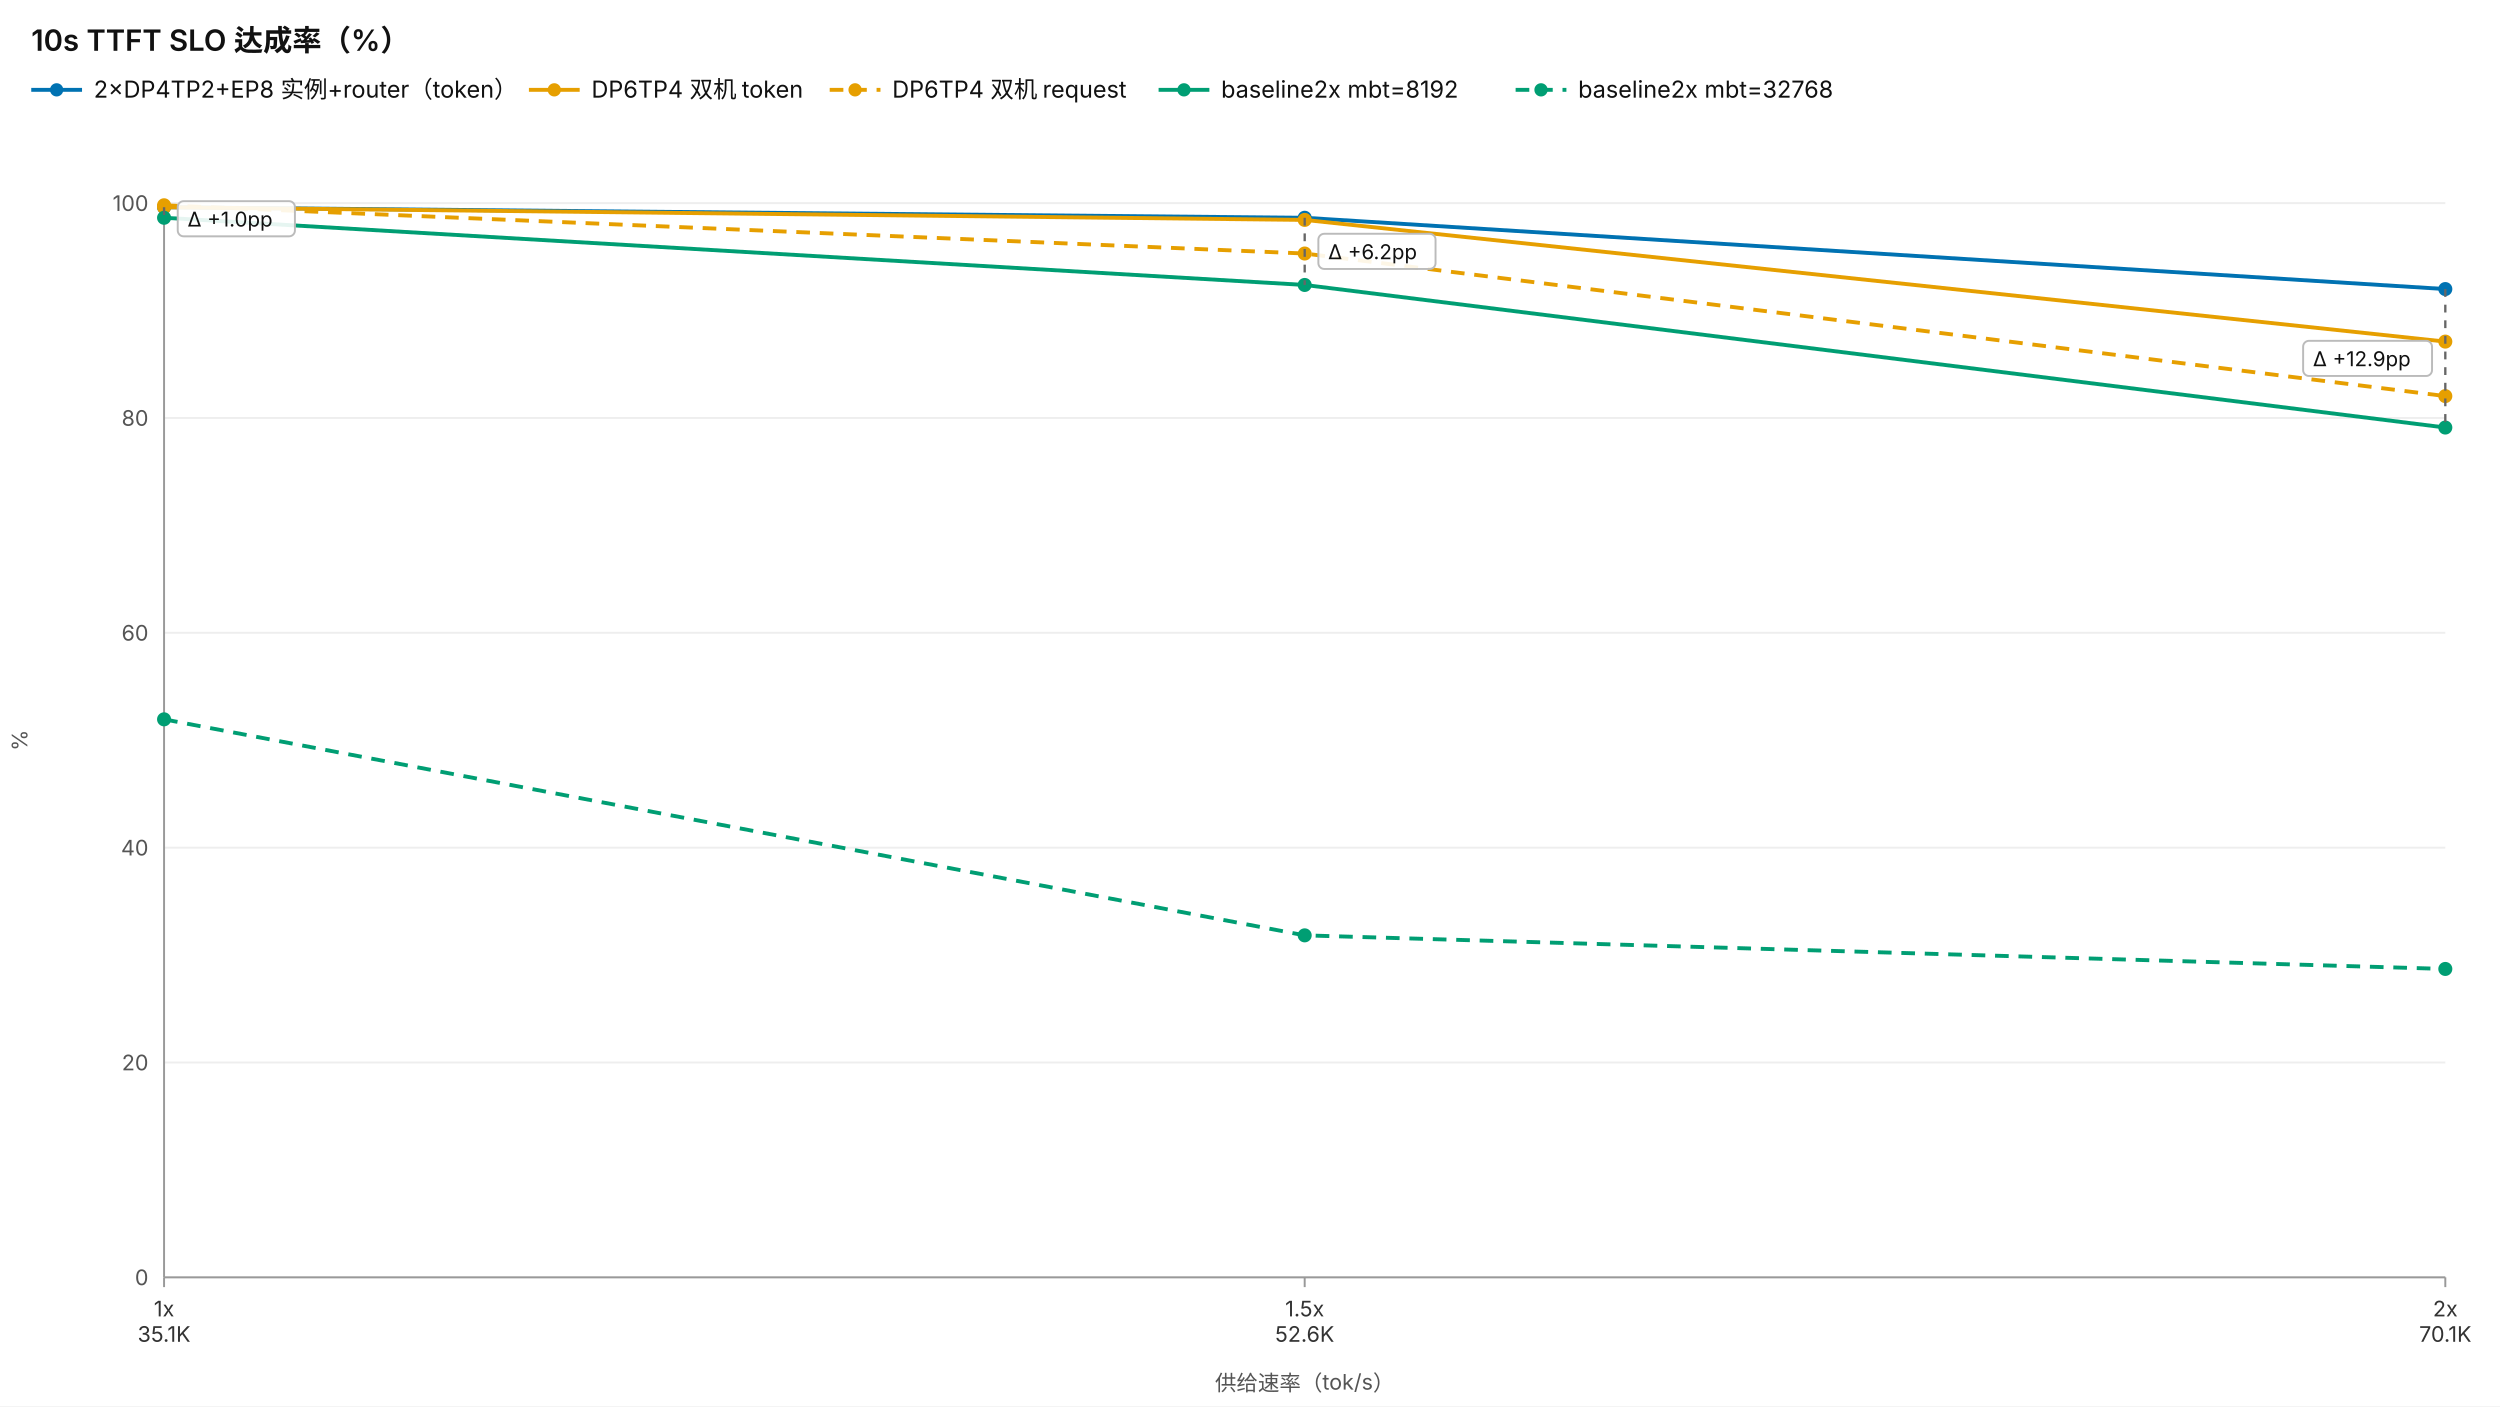
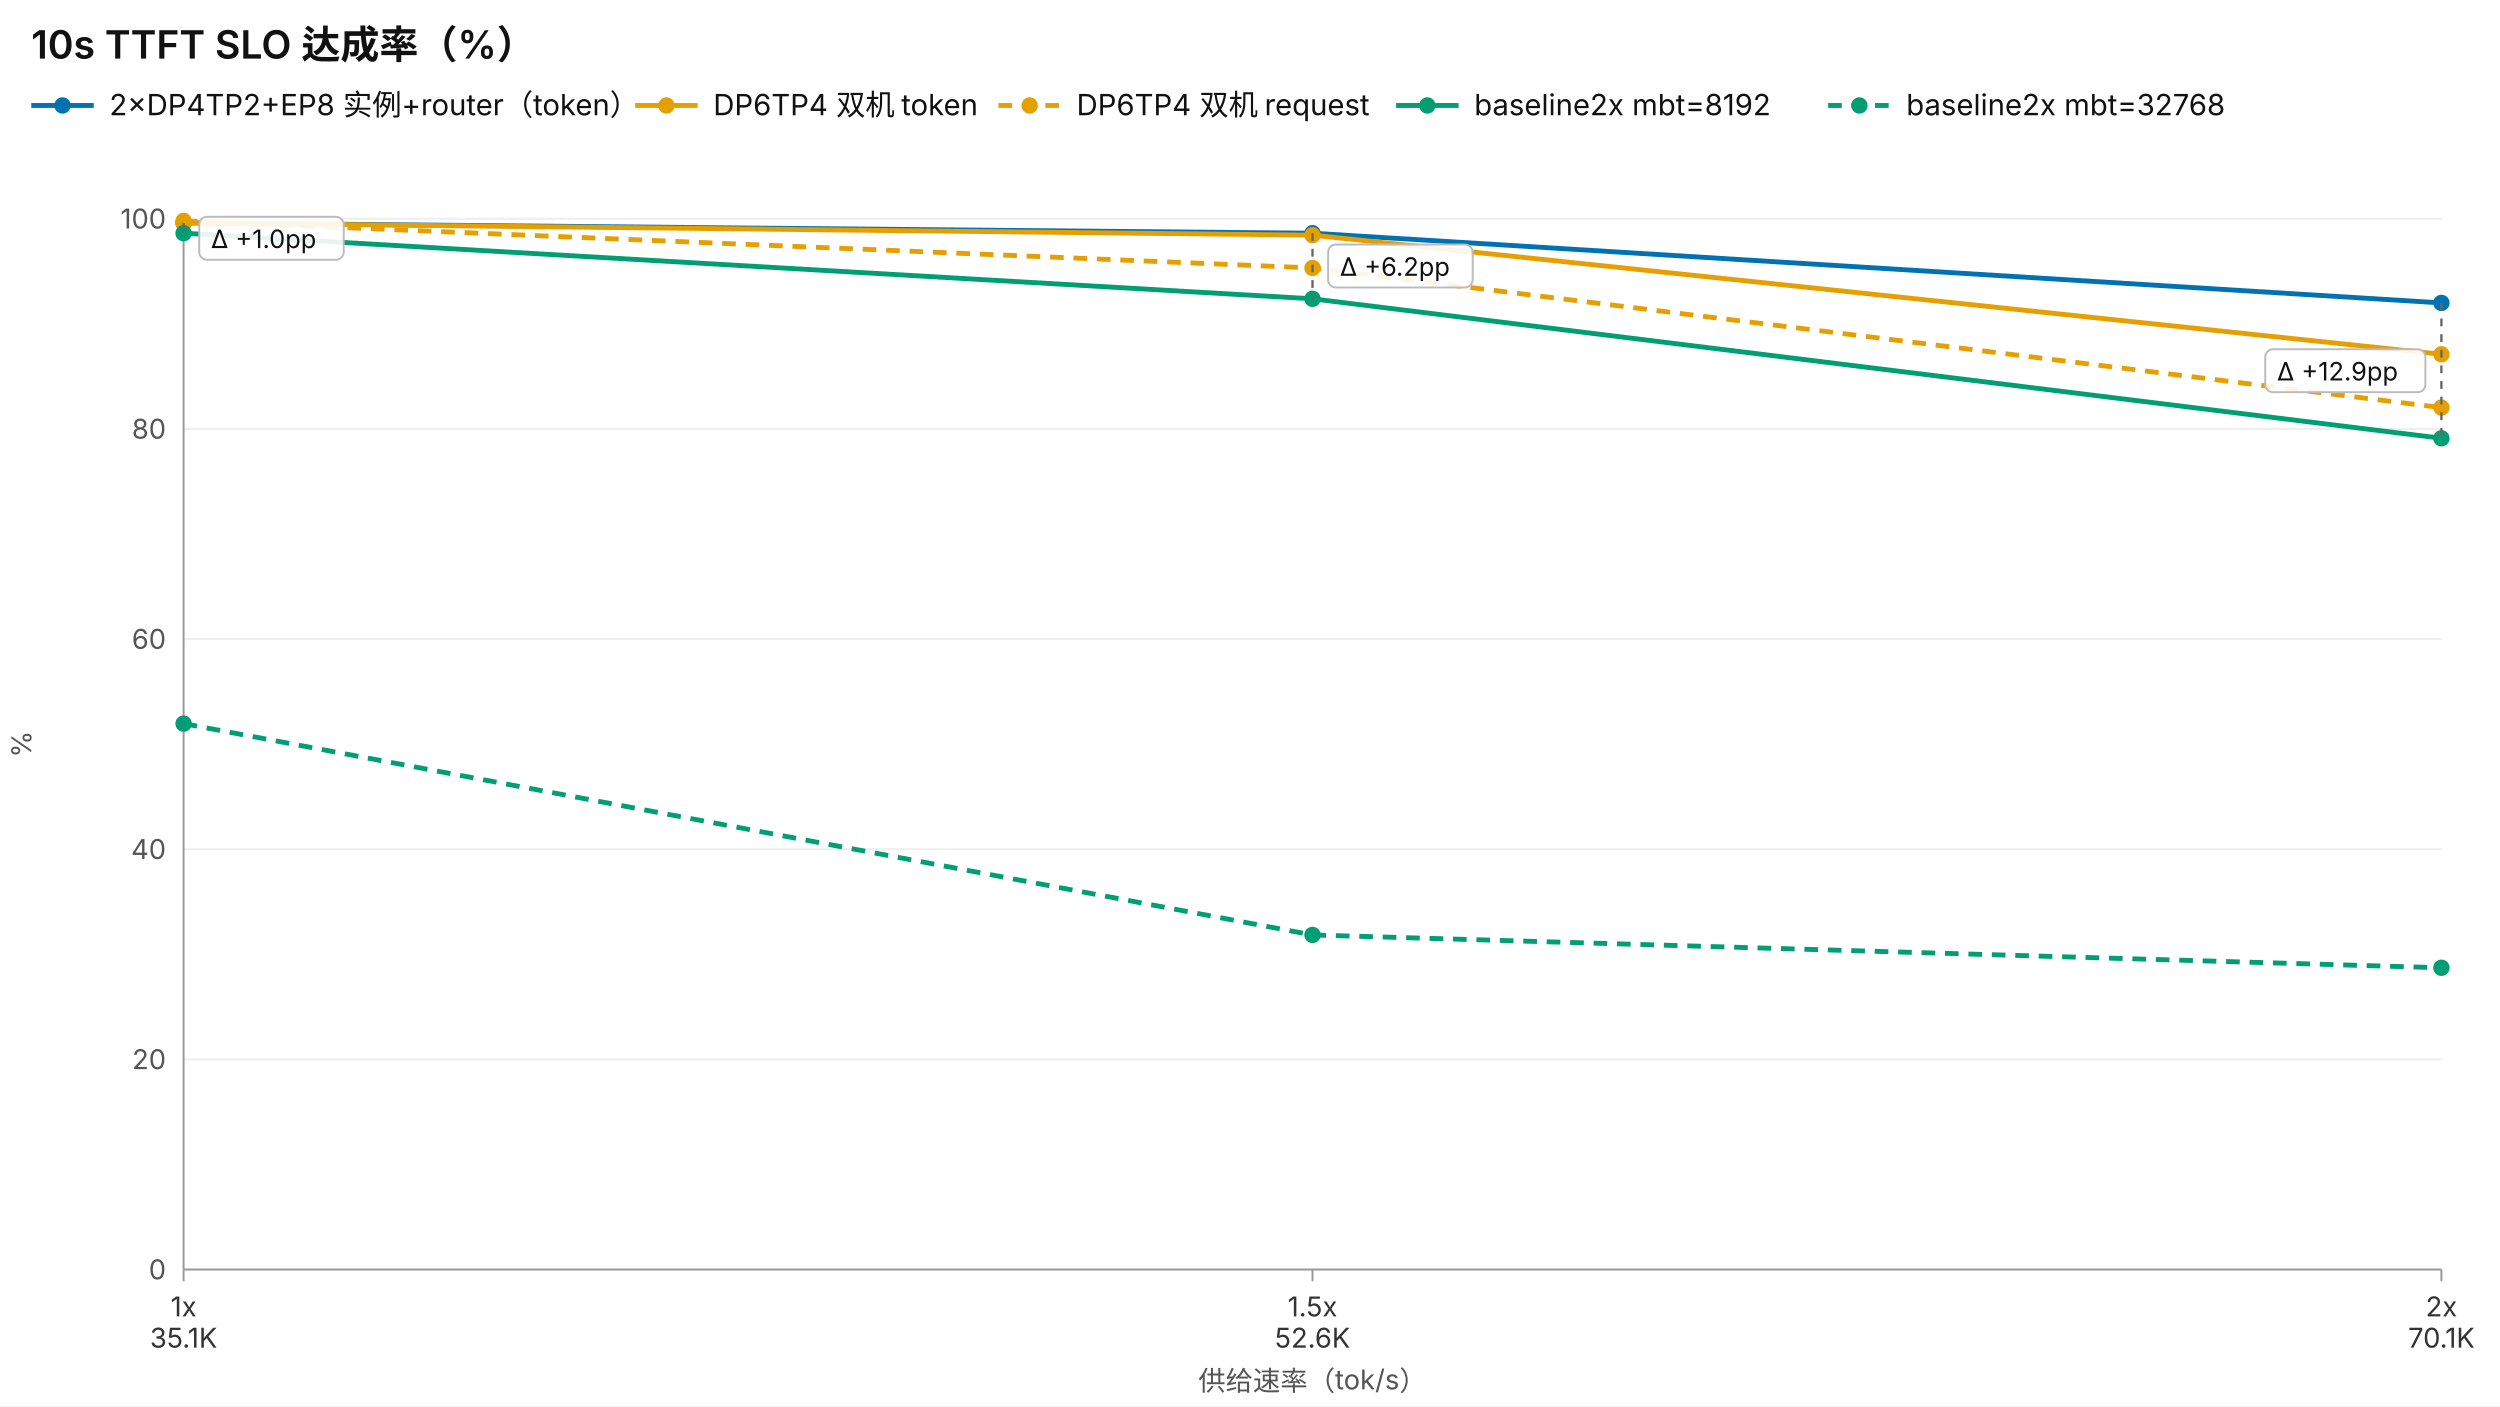
<svg xmlns="http://www.w3.org/2000/svg" width="1280" height="720" viewBox="0 0 1280 720" font-family="-apple-system,'Segoe UI',sans-serif">
  <rect width="1280" height="720" fill="#ffffff" />
-   <text x="16" y="26" font-size="15" font-weight="600" fill="#111">10s TTFT SLO 达成率（%）</text>
-   <line x1="16" y1="46" x2="42" y2="46" stroke="#0072B2" stroke-width="2" />
-   <circle cx="29" cy="46" r="3.4" fill="#0072B2" />
-   <text x="48" y="50" font-size="12" fill="#111">2×DP4TP2+EP8 实例+router（token）</text>
-   <line x1="270.8" y1="46" x2="296.8" y2="46" stroke="#E69F00" stroke-width="2" />
-   <circle cx="283.8" cy="46" r="3.4" fill="#E69F00" />
-   <text x="302.8" y="50" font-size="12" fill="#111">DP6TP4 双机 token</text>
-   <line x1="424.8" y1="46" x2="450.8" y2="46" stroke="#E69F00" stroke-width="2" stroke-dasharray="7 5" />
-   <circle cx="437.8" cy="46" r="3.4" fill="#E69F00" />
-   <text x="456.8" y="50" font-size="12" fill="#111">DP6TP4 双机 request</text>
-   <line x1="593.2" y1="46" x2="619.2" y2="46" stroke="#009E73" stroke-width="2" />
-   <circle cx="606.2" cy="46" r="3.4" fill="#009E73" />
-   <text x="625.2" y="50" font-size="12" fill="#111">baseline2x mbt=8192</text>
-   <line x1="776.0" y1="46" x2="802.0" y2="46" stroke="#009E73" stroke-width="2" stroke-dasharray="7 5" />
-   <circle cx="789.0" cy="46" r="3.4" fill="#009E73" />
-   <text x="808.0" y="50" font-size="12" fill="#111">baseline2x mbt=32768</text>
-   <line x1="84" y1="654.0" x2="1252" y2="654.0" stroke="#eee" />
-   <text x="76" y="658.0" font-size="11" fill="#555" text-anchor="end">0</text>
-   <line x1="84" y1="544.0" x2="1252" y2="544.0" stroke="#eee" />
-   <text x="76" y="548.0" font-size="11" fill="#555" text-anchor="end">20</text>
-   <line x1="84" y1="434.0" x2="1252" y2="434.0" stroke="#eee" />
-   <text x="76" y="438.0" font-size="11" fill="#555" text-anchor="end">40</text>
-   <line x1="84" y1="324.0" x2="1252" y2="324.0" stroke="#eee" />
-   <text x="76" y="328.0" font-size="11" fill="#555" text-anchor="end">60</text>
-   <line x1="84" y1="214.0" x2="1252" y2="214.0" stroke="#eee" />
-   <text x="76" y="218.0" font-size="11" fill="#555" text-anchor="end">80</text>
-   <line x1="84" y1="104.0" x2="1252" y2="104.0" stroke="#eee" />
-   <text x="76" y="108.0" font-size="11" fill="#555" text-anchor="end">100</text>
-   <line x1="84" y1="104" x2="84" y2="654" stroke="#999" />
-   <line x1="84" y1="654" x2="1252" y2="654" stroke="#999" />
-   <line x1="84.0" y1="654" x2="84.0" y2="659" stroke="#999" />
-   <text x="84.0" y="674" font-size="11" fill="#333" text-anchor="middle">1x<tspan x="84.0" dy="13">35.1K</tspan>
+   <text x="16" y="30" font-size="20" font-weight="600" fill="#111">10s TTFT SLO 达成率（%）</text>
+   <line x1="16" y1="54" x2="48" y2="54" stroke="#0072B2" stroke-width="2.5" />
+   <circle cx="32" cy="54" r="4.2" fill="#0072B2" />
+   <text x="56" y="59" font-size="15" fill="#111">2×DP4TP2+EP8 实例+router（token）</text>
+   <line x1="325.2" y1="54" x2="357.2" y2="54" stroke="#E69F00" stroke-width="2.5" />
+   <circle cx="341.2" cy="54" r="4.2" fill="#E69F00" />
+   <text x="365.2" y="59" font-size="15" fill="#111">DP6TP4 双机 token</text>
+   <line x1="511.2" y1="54" x2="543.2" y2="54" stroke="#E69F00" stroke-width="2.5" stroke-dasharray="7 5" />
+   <circle cx="527.2" cy="54" r="4.2" fill="#E69F00" />
+   <text x="551.2" y="59" font-size="15" fill="#111">DP6TP4 双机 request</text>
+   <line x1="714.8" y1="54" x2="746.8" y2="54" stroke="#009E73" stroke-width="2.5" />
+   <circle cx="730.8" cy="54" r="4.2" fill="#009E73" />
+   <text x="754.8" y="59" font-size="15" fill="#111">baseline2x mbt=8192</text>
+   <line x1="936" y1="54" x2="968" y2="54" stroke="#009E73" stroke-width="2.5" stroke-dasharray="7 5" />
+   <circle cx="952" cy="54" r="4.2" fill="#009E73" />
+   <text x="976" y="59" font-size="15" fill="#111">baseline2x mbt=32768</text>
+   <line x1="94" y1="650.0" x2="1250" y2="650.0" stroke="#eee" />
+   <text x="85" y="655.0" font-size="14" fill="#555" text-anchor="end">0</text>
+   <line x1="94" y1="542.4" x2="1250" y2="542.4" stroke="#eee" />
+   <text x="85" y="547.4" font-size="14" fill="#555" text-anchor="end">20</text>
+   <line x1="94" y1="434.8" x2="1250" y2="434.8" stroke="#eee" />
+   <text x="85" y="439.8" font-size="14" fill="#555" text-anchor="end">40</text>
+   <line x1="94" y1="327.2" x2="1250" y2="327.2" stroke="#eee" />
+   <text x="85" y="332.2" font-size="14" fill="#555" text-anchor="end">60</text>
+   <line x1="94" y1="219.6" x2="1250" y2="219.6" stroke="#eee" />
+   <text x="85" y="224.6" font-size="14" fill="#555" text-anchor="end">80</text>
+   <line x1="94" y1="112.0" x2="1250" y2="112.0" stroke="#eee" />
+   <text x="85" y="117.0" font-size="14" fill="#555" text-anchor="end">100</text>
+   <line x1="94" y1="112" x2="94" y2="650" stroke="#999" />
+   <line x1="94" y1="650" x2="1250" y2="650" stroke="#999" />
+   <line x1="94.0" y1="650" x2="94.0" y2="656" stroke="#999" />
+   <text x="94.0" y="674" font-size="14" fill="#333" text-anchor="middle">1x<tspan x="94.0" dy="16">35.1K</tspan>
  </text>
-   <line x1="668.0" y1="654" x2="668.0" y2="659" stroke="#999" />
-   <text x="668.0" y="674" font-size="11" fill="#333" text-anchor="middle">1.5x<tspan x="668.0" dy="13">52.6K</tspan>
+   <line x1="672.0" y1="650" x2="672.0" y2="656" stroke="#999" />
+   <text x="672.0" y="674" font-size="14" fill="#333" text-anchor="middle">1.5x<tspan x="672.0" dy="16">52.6K</tspan>
  </text>
-   <line x1="1252.0" y1="654" x2="1252.0" y2="659" stroke="#999" />
-   <text x="1252.0" y="674" font-size="11" fill="#333" text-anchor="middle">2x<tspan x="1252.0" dy="13">70.1K</tspan>
+   <line x1="1250.0" y1="650" x2="1250.0" y2="656" stroke="#999" />
+   <text x="1250.0" y="674" font-size="14" fill="#333" text-anchor="middle">2x<tspan x="1250.0" dy="16">70.1K</tspan>
  </text>
-   <text x="668" y="712" font-size="11" fill="#555" text-anchor="middle">供给速率（tok/s）</text>
-   <text x="14" y="379" font-size="11" fill="#555" text-anchor="middle" transform="rotate(-90 14 379)">%</text>
-   <polyline points="84.0,106.1 668.0,111.5 1252.0,148.0" fill="none" stroke="#0072B2" stroke-width="2" />
-   <circle cx="84.0" cy="106.1" r="3.6" fill="#0072B2" />
-   <circle cx="668.0" cy="111.5" r="3.6" fill="#0072B2" />
-   <circle cx="1252.0" cy="148.0" r="3.6" fill="#0072B2" />
-   <polyline points="84.0,106.1 668.0,112.6 1252.0,174.9" fill="none" stroke="#E69F00" stroke-width="2" />
-   <circle cx="84.0" cy="106.1" r="3.6" fill="#E69F00" />
-   <circle cx="668.0" cy="112.6" r="3.6" fill="#E69F00" />
-   <circle cx="1252.0" cy="174.9" r="3.6" fill="#E69F00" />
-   <polyline points="84.0,105.1 668.0,129.8 1252.0,202.8" fill="none" stroke="#E69F00" stroke-width="2" stroke-dasharray="7 5" />
-   <circle cx="84.0" cy="105.1" r="3.6" fill="#E69F00" />
-   <circle cx="668.0" cy="129.8" r="3.6" fill="#E69F00" />
-   <circle cx="1252.0" cy="202.8" r="3.6" fill="#E69F00" />
-   <polyline points="84.0,111.5 668.0,145.9 1252.0,218.9" fill="none" stroke="#009E73" stroke-width="2" />
-   <circle cx="84.0" cy="111.5" r="3.6" fill="#009E73" />
-   <circle cx="668.0" cy="145.9" r="3.6" fill="#009E73" />
-   <circle cx="1252.0" cy="218.9" r="3.6" fill="#009E73" />
-   <polyline points="84.0,368.3 668.0,478.9 1252.0,496.1" fill="none" stroke="#009E73" stroke-width="2" stroke-dasharray="7 5" />
-   <circle cx="84.0" cy="368.3" r="3.6" fill="#009E73" />
-   <circle cx="668.0" cy="478.9" r="3.6" fill="#009E73" />
-   <circle cx="1252.0" cy="496.1" r="3.6" fill="#009E73" />
-   <line x1="84.0" y1="106.1" x2="84.0" y2="111.5" stroke="#666" stroke-width="1.2" stroke-dasharray="4 4" />
-   <rect x="91.0" y="103.0" width="60" height="18" rx="3" fill="#ffffff" fill-opacity="0.9" stroke="#bbb" />
-   <text x="96.0" y="116.0" font-size="10.5" fill="#111">Δ +1.0pp</text>
-   <line x1="668.0" y1="111.5" x2="668.0" y2="145.9" stroke="#666" stroke-width="1.2" stroke-dasharray="4 4" />
-   <rect x="675.0" y="119.7" width="60" height="18" rx="3" fill="#ffffff" fill-opacity="0.9" stroke="#bbb" />
-   <text x="680.0" y="132.7" font-size="10.5" fill="#111">Δ +6.2pp</text>
-   <line x1="1252.0" y1="148.0" x2="1252.0" y2="218.9" stroke="#666" stroke-width="1.2" stroke-dasharray="4 4" />
-   <rect x="1179.2" y="174.5" width="66" height="18" rx="3" fill="#ffffff" fill-opacity="0.9" stroke="#bbb" />
-   <text x="1184.2" y="187.5" font-size="10.5" fill="#111">Δ +12.9pp</text>
+   <text x="672" y="712" font-size="14" fill="#555" text-anchor="middle">供给速率（tok/s）</text>
+   <text x="16" y="381" font-size="14" fill="#555" text-anchor="middle" transform="rotate(-90 16 381)">%</text>
+   <polyline points="94.0,114.1 672.0,119.4 1250.0,155.1" fill="none" stroke="#0072B2" stroke-width="2.5" />
+   <circle cx="94.0" cy="114.1" r="4.2" fill="#0072B2" />
+   <circle cx="672.0" cy="119.4" r="4.2" fill="#0072B2" />
+   <circle cx="1250.0" cy="155.1" r="4.2" fill="#0072B2" />
+   <polyline points="94.0,114.1 672.0,120.4 1250.0,181.4" fill="none" stroke="#E69F00" stroke-width="2.5" />
+   <circle cx="94.0" cy="114.1" r="4.2" fill="#E69F00" />
+   <circle cx="672.0" cy="120.4" r="4.2" fill="#E69F00" />
+   <circle cx="1250.0" cy="181.4" r="4.2" fill="#E69F00" />
+   <polyline points="94.0,113.1 672.0,137.2 1250.0,208.7" fill="none" stroke="#E69F00" stroke-width="2.5" stroke-dasharray="7 5" />
+   <circle cx="94.0" cy="113.1" r="4.2" fill="#E69F00" />
+   <circle cx="672.0" cy="137.2" r="4.2" fill="#E69F00" />
+   <circle cx="1250.0" cy="208.7" r="4.2" fill="#E69F00" />
+   <polyline points="94.0,119.4 672.0,153.0 1250.0,224.4" fill="none" stroke="#009E73" stroke-width="2.5" />
+   <circle cx="94.0" cy="119.4" r="4.2" fill="#009E73" />
+   <circle cx="672.0" cy="153.0" r="4.2" fill="#009E73" />
+   <circle cx="1250.0" cy="224.4" r="4.2" fill="#009E73" />
+   <polyline points="94.0,370.5 672.0,478.7 1250.0,495.5" fill="none" stroke="#009E73" stroke-width="2.5" stroke-dasharray="7 5" />
+   <circle cx="94.0" cy="370.5" r="4.2" fill="#009E73" />
+   <circle cx="672.0" cy="478.7" r="4.2" fill="#009E73" />
+   <circle cx="1250.0" cy="495.5" r="4.2" fill="#009E73" />
+   <line x1="94.0" y1="114.1" x2="94.0" y2="119.4" stroke="#666" stroke-width="1.2" stroke-dasharray="4 4" />
+   <rect x="102.0" y="111.0" width="74" height="22" rx="4" fill="#ffffff" fill-opacity="0.9" stroke="#bbb" />
+   <text x="108.0" y="127.0" font-size="13" fill="#111">Δ +1.0pp</text>
+   <line x1="672.0" y1="119.4" x2="672.0" y2="153.0" stroke="#666" stroke-width="1.2" stroke-dasharray="4 4" />
+   <rect x="680.0" y="125.2" width="74" height="22" rx="4" fill="#ffffff" fill-opacity="0.9" stroke="#bbb" />
+   <text x="686.0" y="141.2" font-size="13" fill="#111">Δ +6.2pp</text>
+   <line x1="1250.0" y1="155.1" x2="1250.0" y2="224.4" stroke="#666" stroke-width="1.2" stroke-dasharray="4 4" />
+   <rect x="1159.8" y="178.8" width="82" height="22" rx="4" fill="#ffffff" fill-opacity="0.9" stroke="#bbb" />
+   <text x="1165.8" y="194.8" font-size="13" fill="#111">Δ +12.9pp</text>
</svg>
